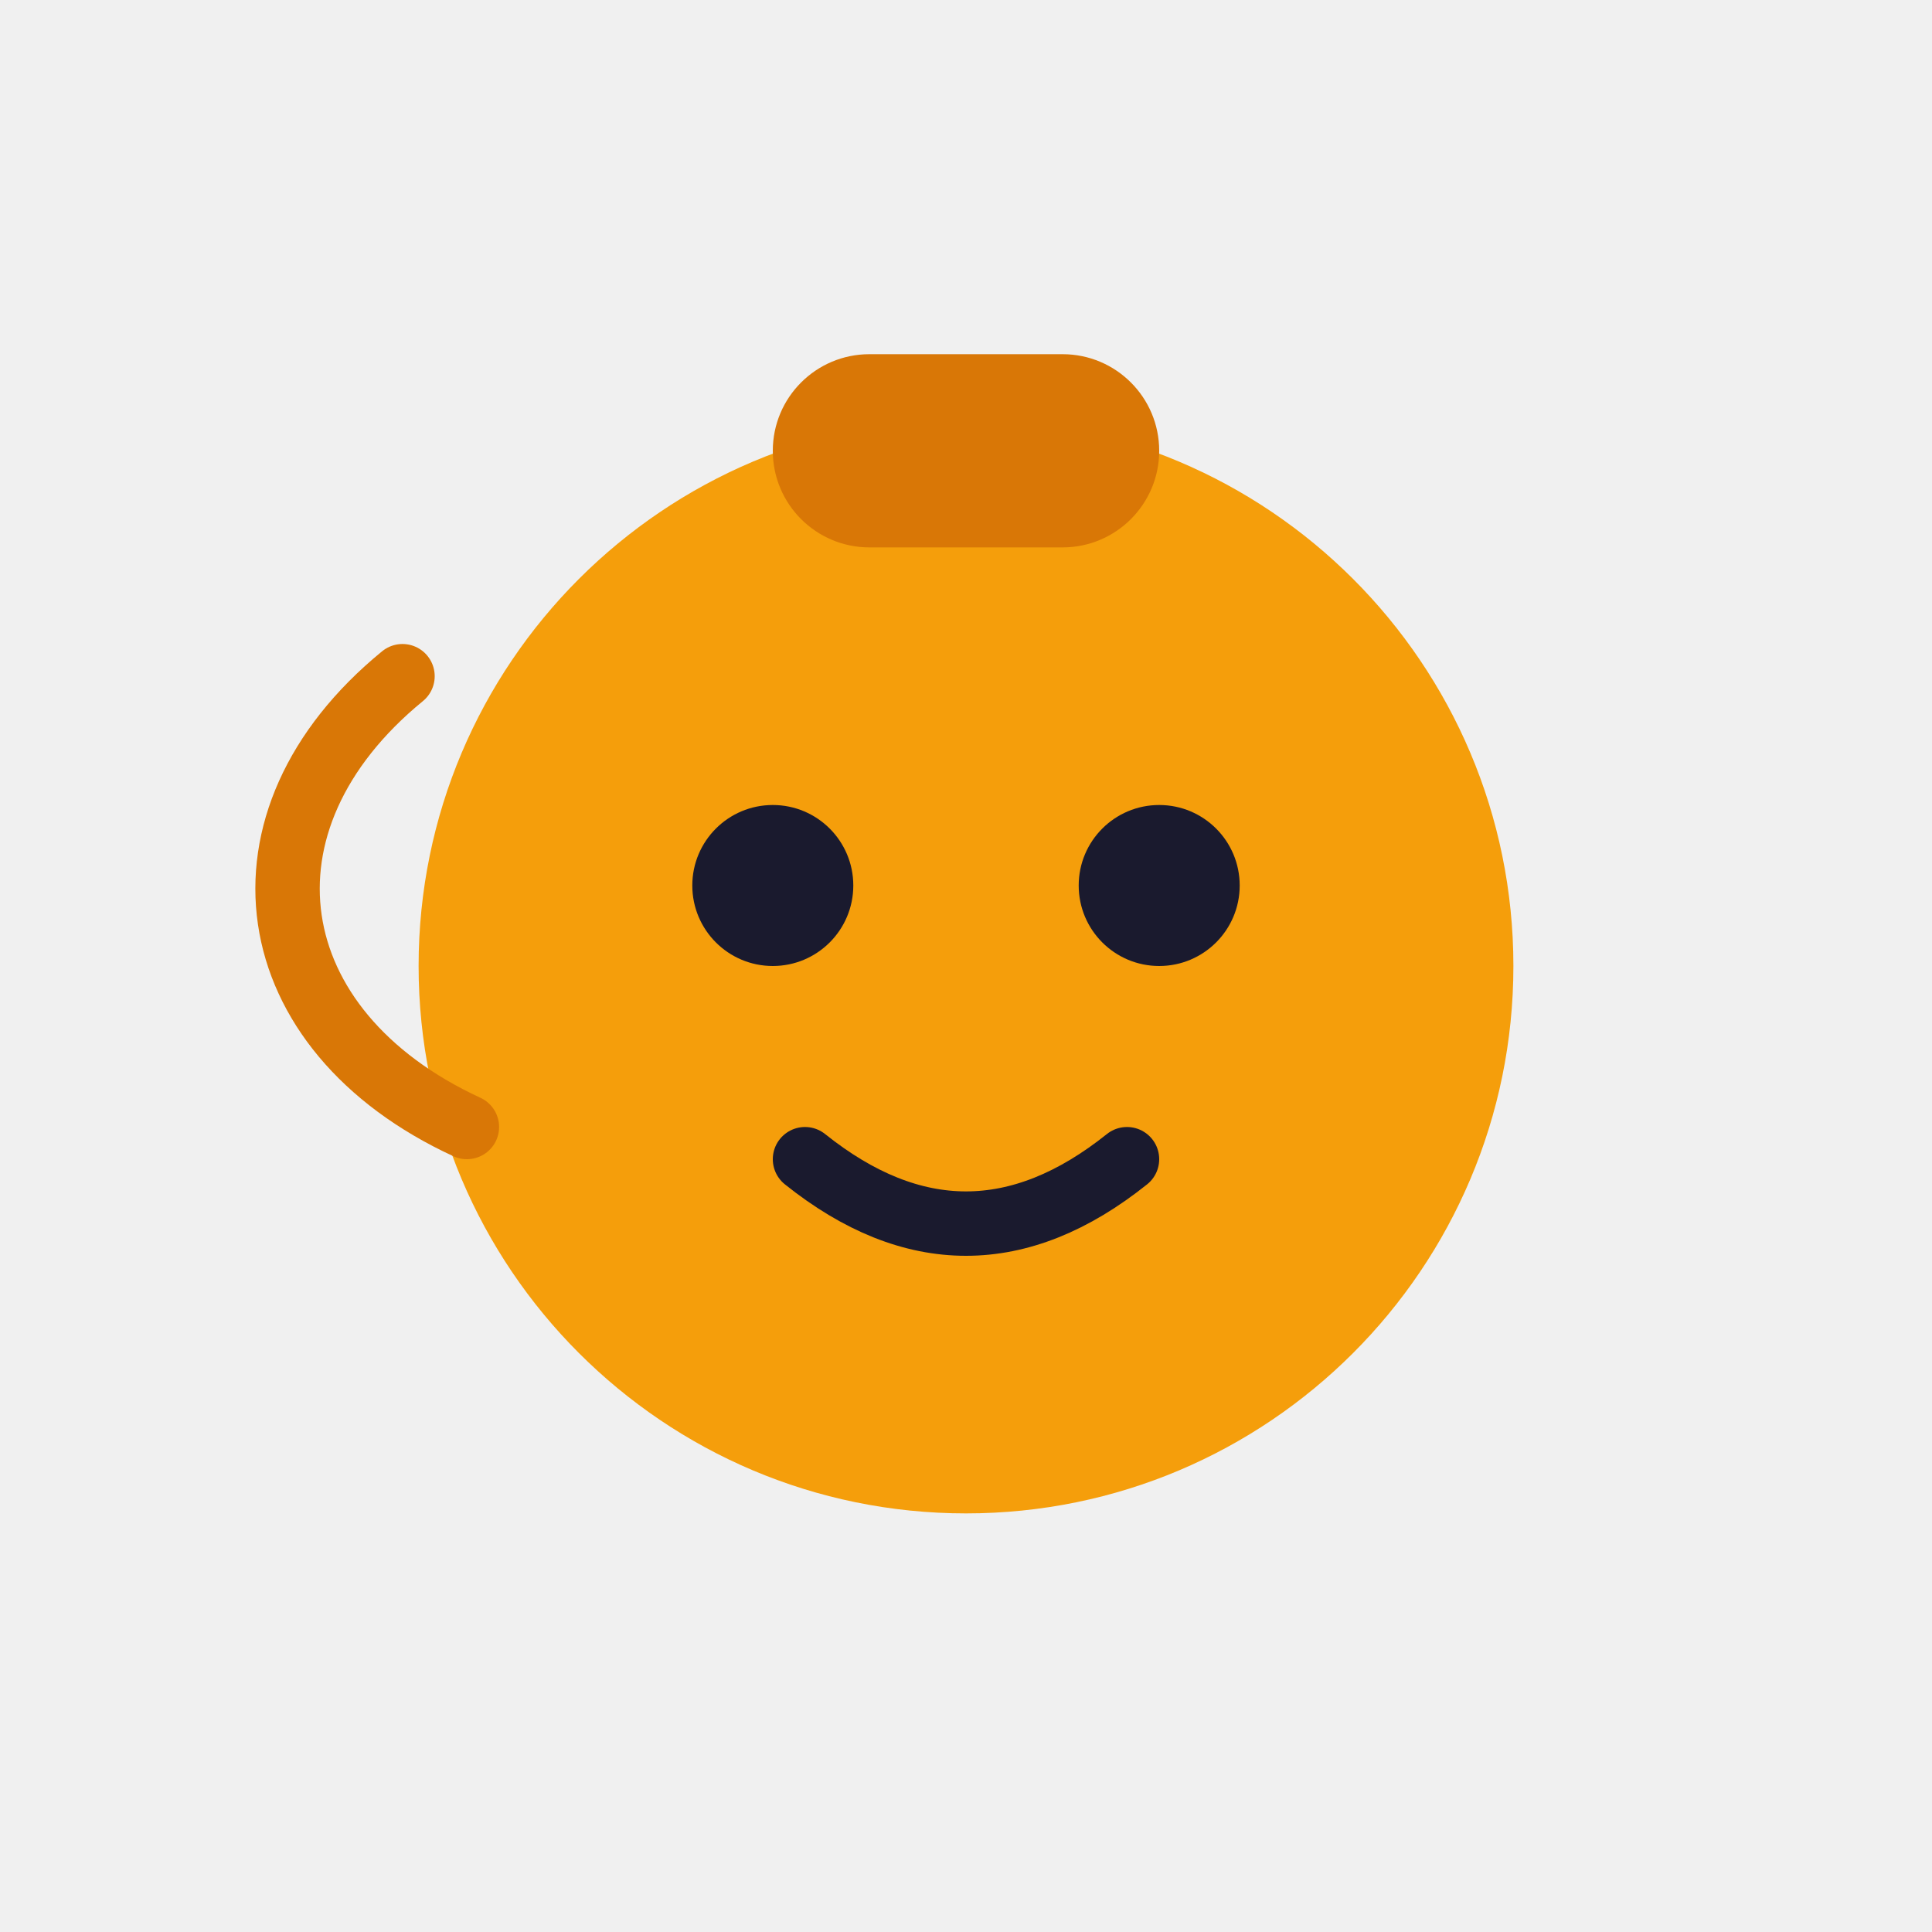
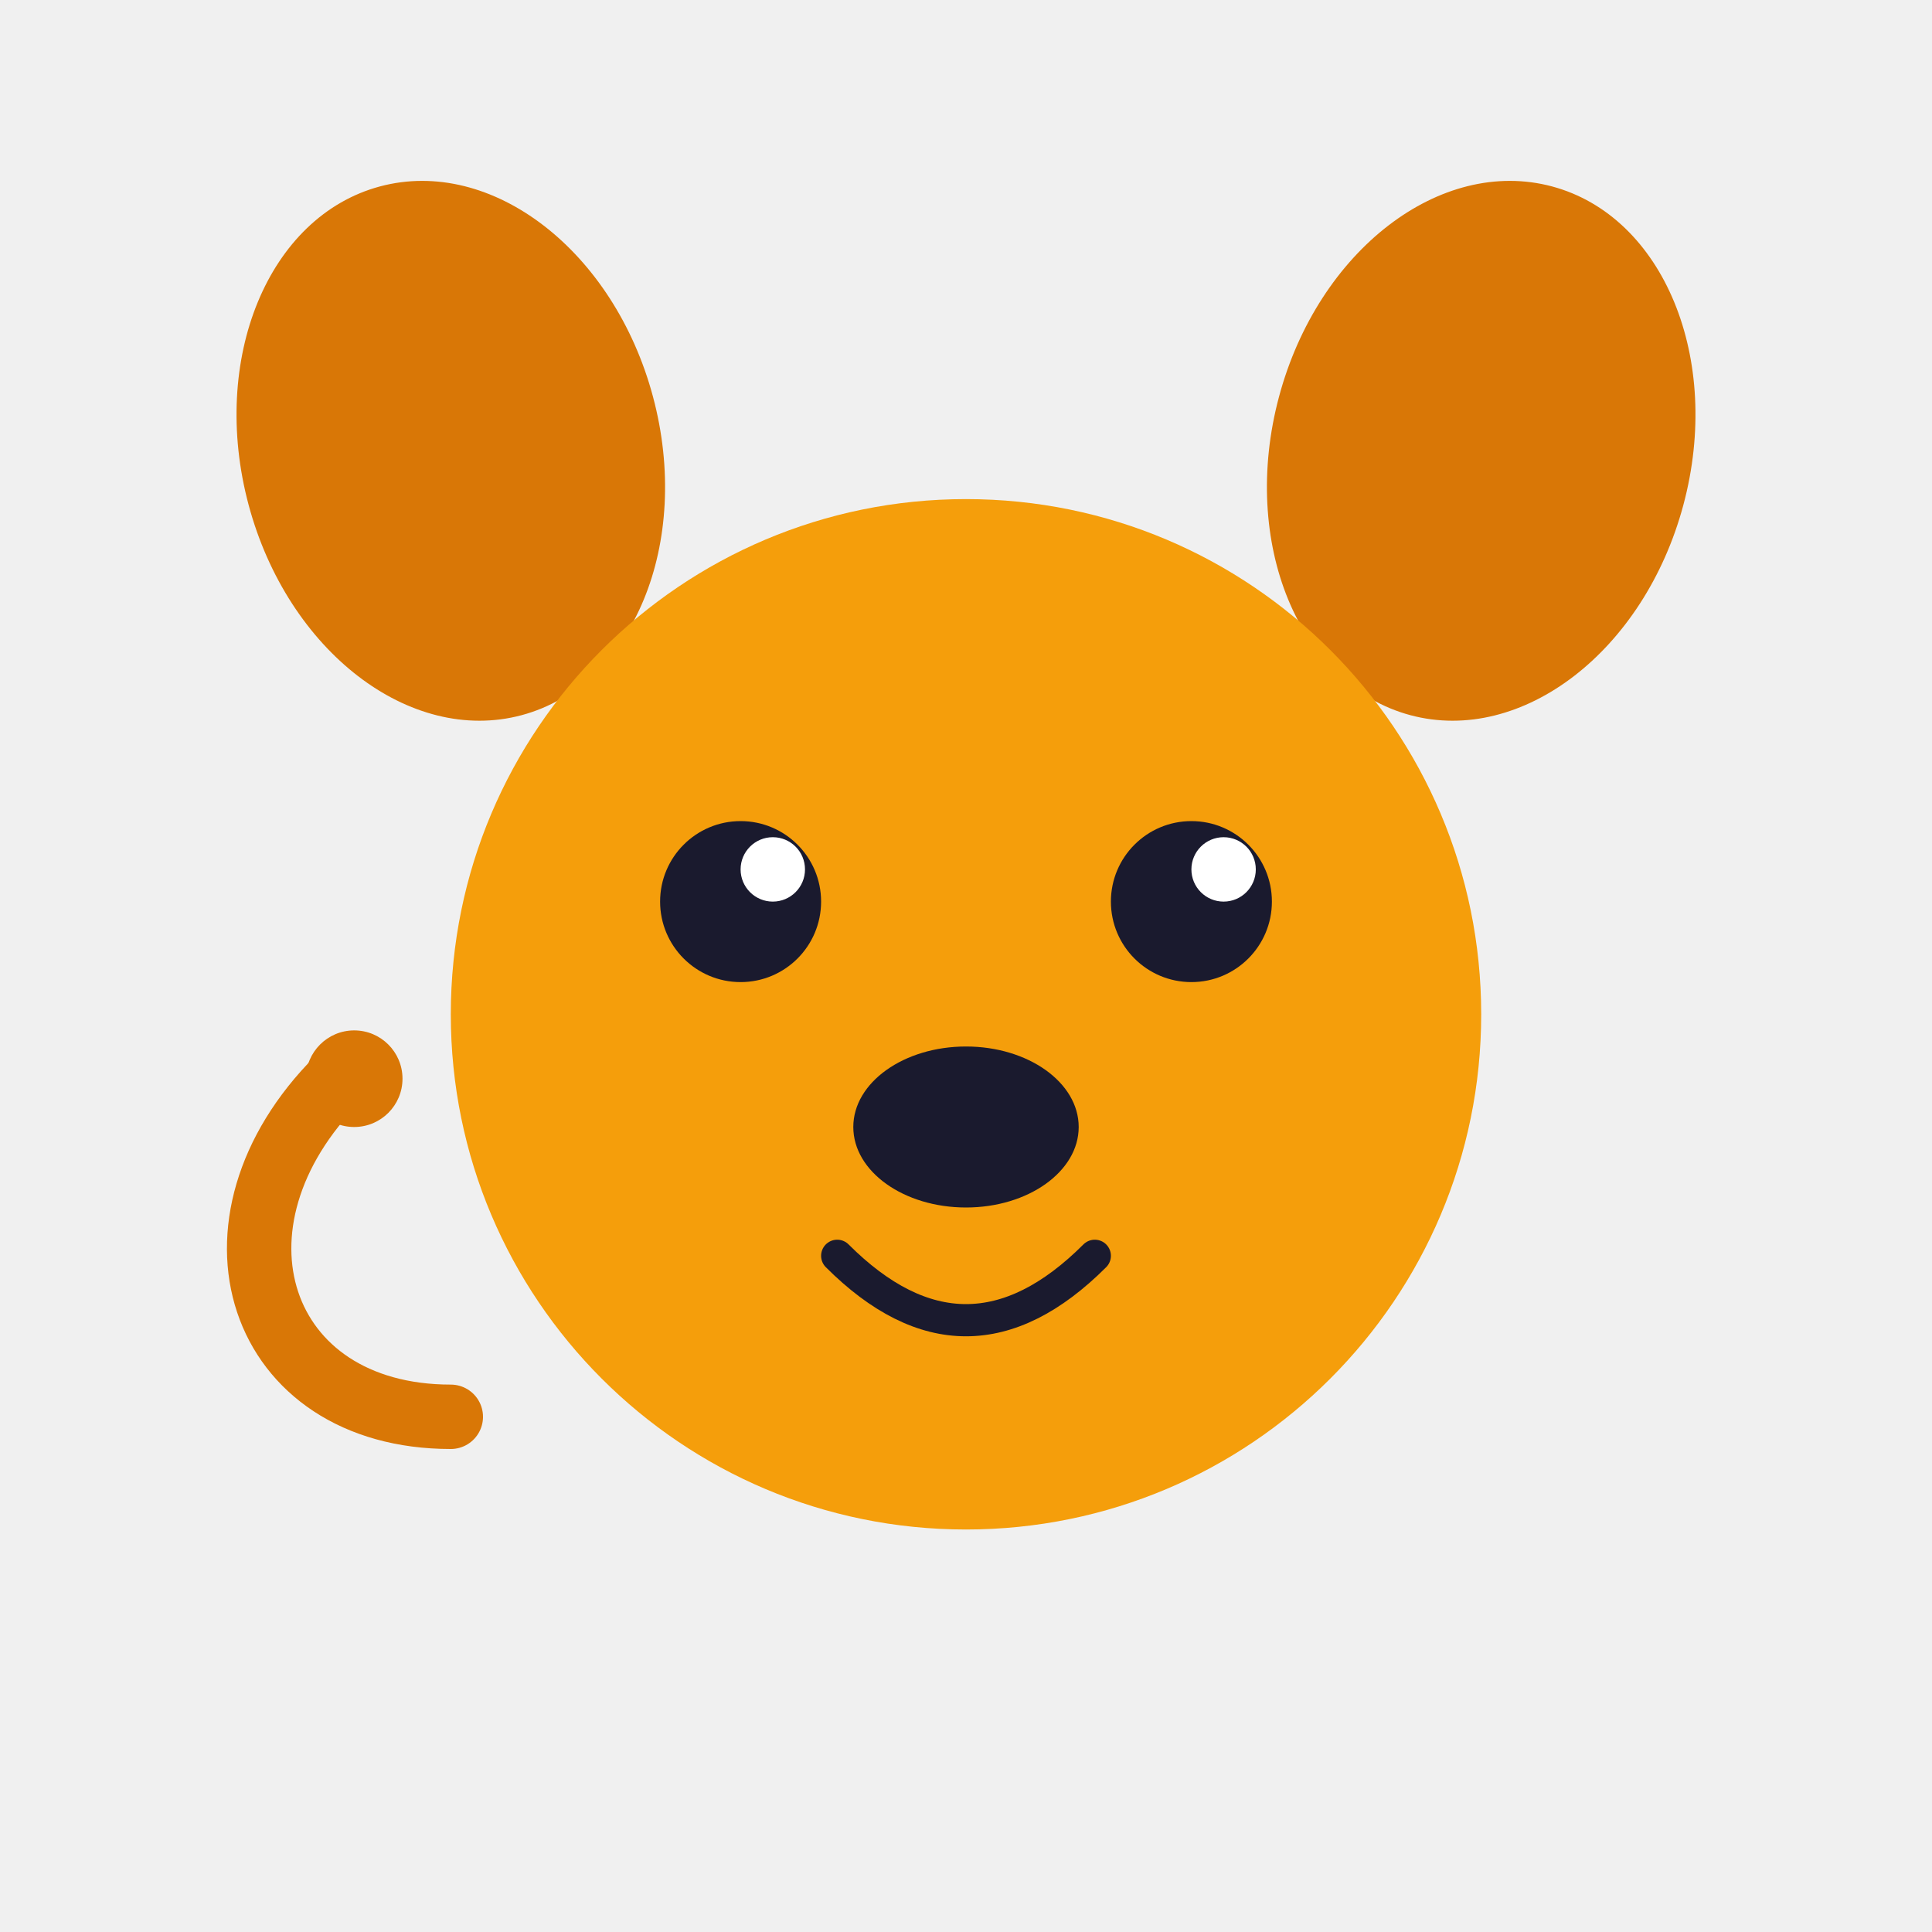
- <svg xmlns="http://www.w3.org/2000/svg" viewBox="0 0 120 120" role="img">
-   <circle cx="60" cy="60" r="34" fill="#f59e0b" />
-   <rect x="48" y="22" width="24" height="12" rx="6" fill="#d97706" />
-   <circle cx="48" cy="55" r="5" fill="#1a1a2e" />
-   <circle cx="72" cy="55" r="5" fill="#1a1a2e" />
-   <path d="M50 72 Q60 80 70 72" fill="none" stroke="#1a1a2e" stroke-width="4" stroke-linecap="round" />
-   <path d="M29 70 C16 64 14 51 25 42" fill="none" stroke="#d97706" stroke-width="4" stroke-linecap="round" />
+ <svg xmlns="http://www.w3.org/2000/svg" viewBox="0 0 120 120">
+   <ellipse cx="28" cy="28" rx="13" ry="17" fill="#d97706" transform="rotate(-15 28 28)" />
+   <ellipse cx="92" cy="28" rx="13" ry="17" fill="#d97706" transform="rotate(15 92 28)" />
+   <circle cx="60" cy="63" r="32" fill="#f59e0b" />
+   <circle cx="46" cy="56" r="5" fill="#1a1a2e" />
+   <circle cx="74" cy="56" r="5" fill="#1a1a2e" />
+   <circle cx="48" cy="54" r="2" fill="#fff" />
+   <circle cx="76" cy="54" r="2" fill="#fff" />
+   <ellipse cx="60" cy="70" rx="7" ry="5" fill="#1a1a2e" />
+   <path d="M52 78 Q60 86 68 78" fill="none" stroke="#1a1a2e" stroke-width="2" stroke-linecap="round" />
+   <ellipse cx="60" cy="84" rx="5" ry="6" fill="#ef4444" opacity="0" />
+   <path d="M28 88 C16 88 12 76 21 67" fill="none" stroke="#d97706" stroke-width="4" stroke-linecap="round" />
+   <circle cx="22" cy="67" r="3" fill="#d97706" />
</svg>
